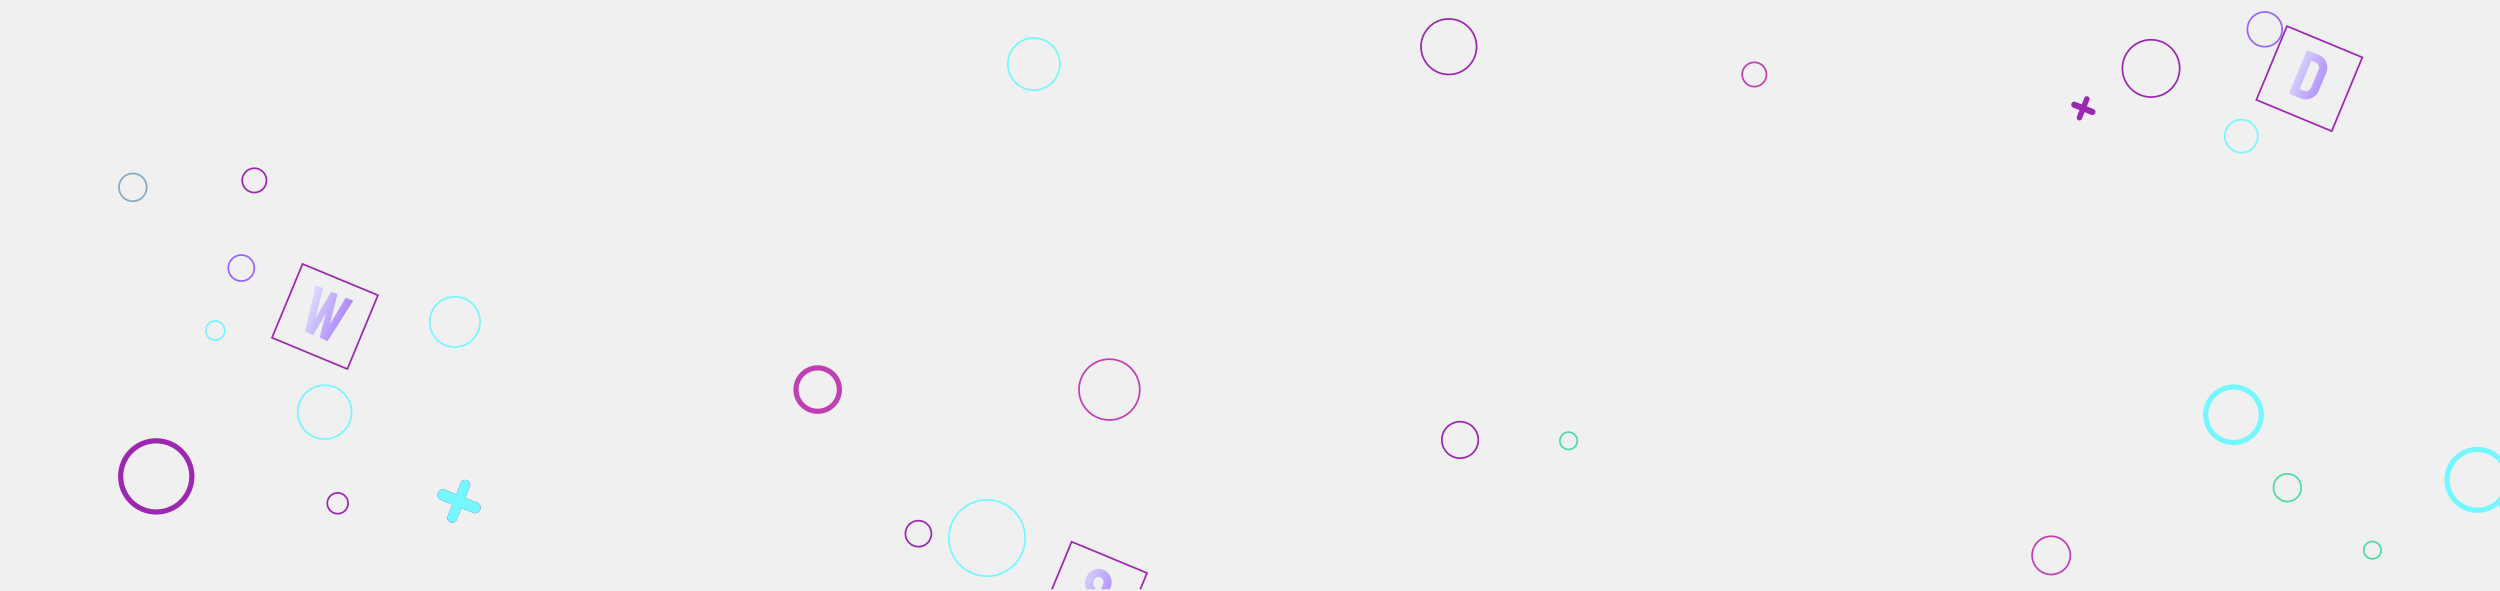
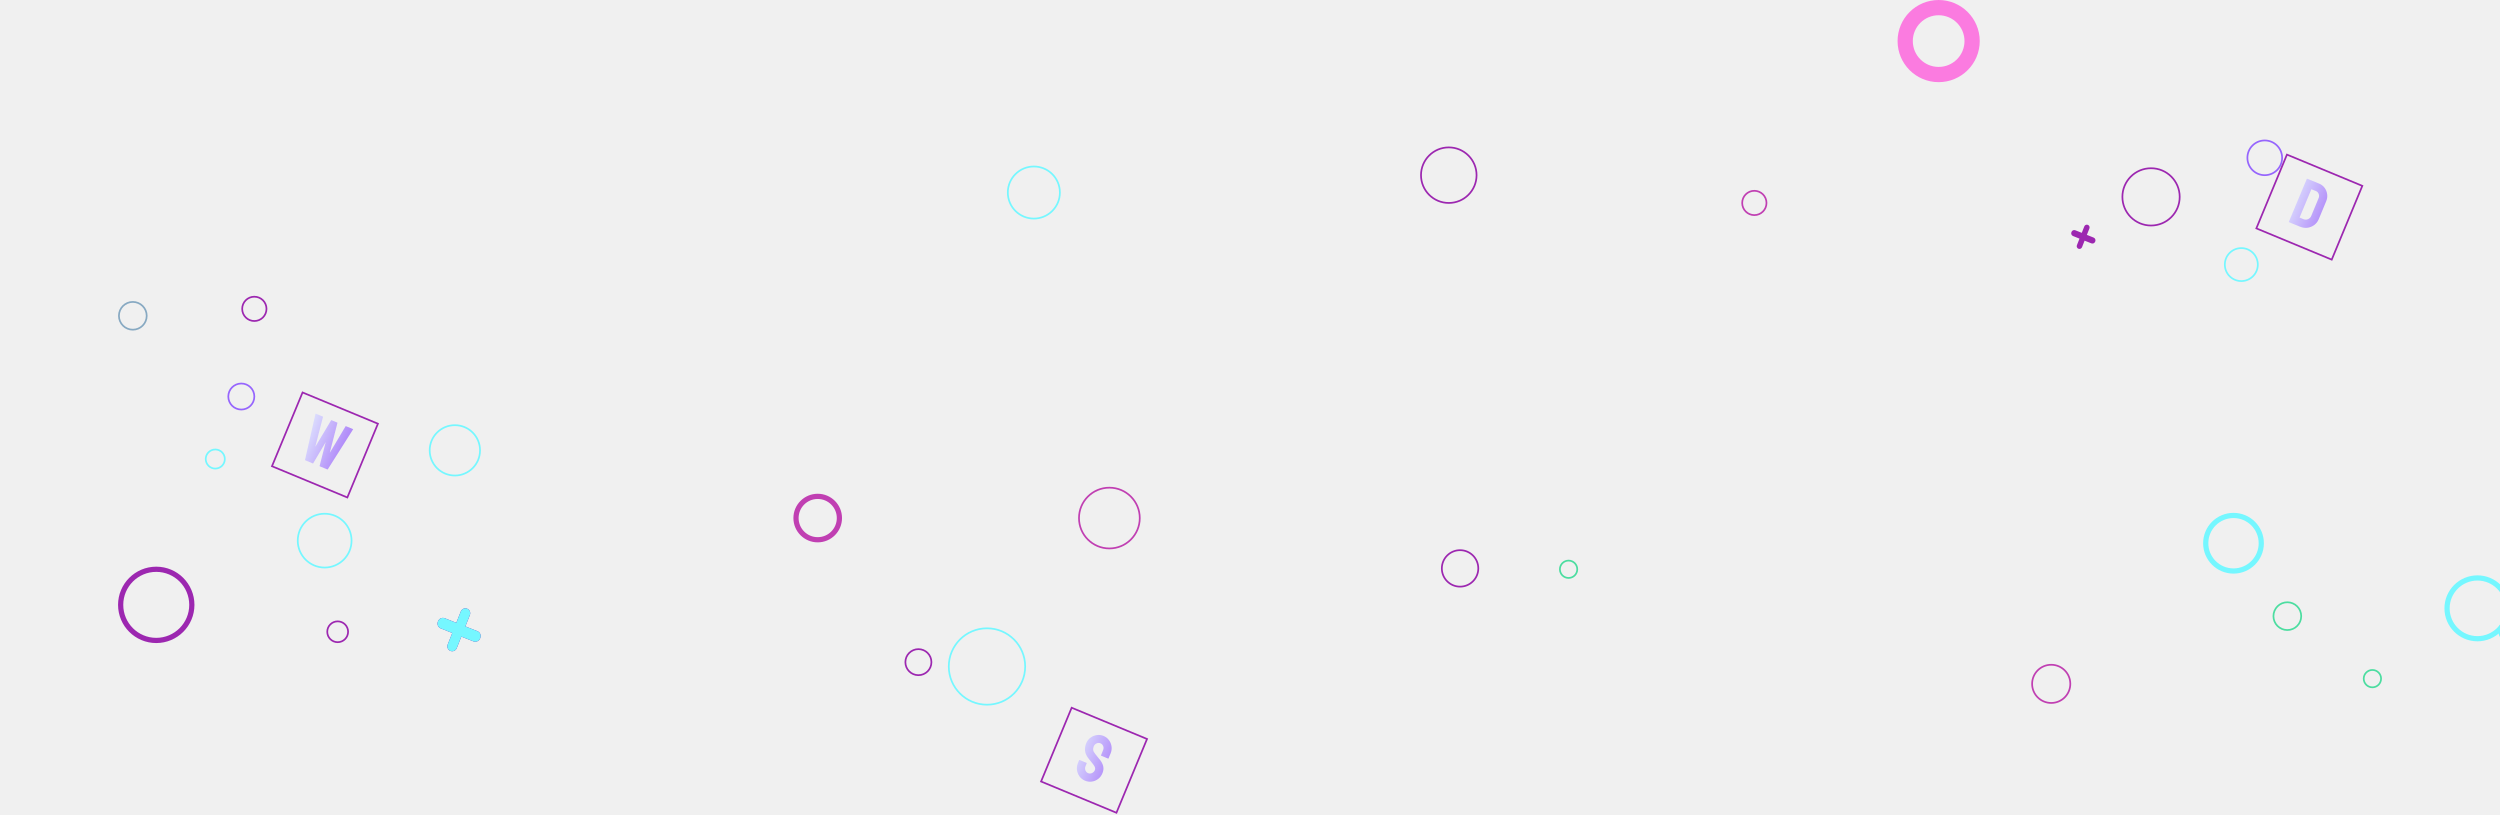
- <svg xmlns="http://www.w3.org/2000/svg" width="1440" height="340" viewBox="0 0 1440 340" fill="none">
-   <mask id="mask0_121_67" style="mask-type:alpha" maskUnits="userSpaceOnUse" x="0" y="0" width="1440" height="340">
-     <rect y="0.402" width="1440" height="339" fill="#808080" />
+ <svg xmlns="http://www.w3.org/2000/svg" width="1440" height="469" viewBox="0 0 1440 469" fill="none">
+   <path d="M624.938 449.676C623.66 449.146 622.618 448.328 621.811 447.224C621.016 446.125 620.523 444.896 620.33 443.538C620.154 442.173 620.338 440.834 620.883 439.521L621.569 437.867C621.622 437.738 621.708 437.698 621.825 437.747L625.871 439.425C625.965 439.464 625.985 439.547 625.931 439.676L625.245 441.33C624.92 442.116 624.901 442.905 625.191 443.699C625.485 444.48 626.001 445.025 626.74 445.331C627.491 445.642 628.249 445.62 629.015 445.264C629.786 444.897 630.329 444.332 630.646 443.57C631.01 442.69 630.754 441.684 629.877 440.55C629.738 440.355 629.551 440.112 629.314 439.822C629.094 439.524 628.824 439.179 628.506 438.786C628.188 438.393 627.88 438.011 627.58 437.639C627.286 437.256 626.998 436.889 626.717 436.539C625.725 435.22 625.147 433.847 624.983 432.418C624.836 430.983 625.065 429.538 625.668 428.084C626.222 426.747 627.051 425.676 628.156 424.869C629.255 424.074 630.461 423.585 631.774 423.401C633.104 423.211 634.39 423.373 635.633 423.889C636.912 424.419 637.953 425.222 638.757 426.298C639.557 427.385 640.052 428.594 640.243 429.924C640.445 431.258 640.272 432.588 639.722 433.913L638.496 436.868C638.458 436.962 638.391 436.99 638.297 436.951L634.252 435.273C634.158 435.234 634.13 435.167 634.169 435.074L635.36 432.104C635.71 431.26 635.731 430.464 635.422 429.718C635.113 428.971 634.595 428.447 633.868 428.145C633.129 427.839 632.379 427.858 631.618 428.202C630.857 428.546 630.316 429.105 629.995 429.879C629.669 430.664 629.561 431.389 629.67 432.053C629.791 432.722 630.198 433.482 630.89 434.332C630.964 434.418 631.132 434.625 631.395 434.954C631.657 435.282 631.945 435.649 632.258 436.054C632.588 436.452 632.884 436.815 633.146 437.144C633.413 437.461 633.574 437.651 633.63 437.716C634.549 438.88 635.153 440.093 635.441 441.353C635.741 442.618 635.596 443.96 635.008 445.379C634.439 446.751 633.612 447.851 632.526 448.679C631.429 449.502 630.215 450.009 628.885 450.199C627.556 450.39 626.24 450.216 624.938 449.676Z" fill="url(#paint0_linear_339_264)" />
+   <mask id="mask0_339_264" style="mask-type:alpha" maskUnits="userSpaceOnUse" x="0" y="74" width="1440" height="340">
+     <rect y="74.402" width="1440" height="339" fill="#808080" />
  </mask>
-   <g mask="url(#mask0_121_67)">
-     <circle cx="1317.5" cy="280.902" r="8" stroke="#4BDDA0" />
-     <circle cx="639" cy="224.402" r="17.5" stroke="#C03FB2" />
-     <circle cx="1010.5" cy="42.902" r="7" stroke="#C03FB2" />
-     <circle cx="124" cy="190.402" r="5.5" stroke="#75F7FF" />
-     <circle cx="1181.5" cy="319.902" r="11" stroke="#C03FB2" />
-     <circle cx="187" cy="237.402" r="15.5" stroke="#75F7FF" />
-     <circle cx="1291" cy="78.402" r="9.5" stroke="#75F7FF" />
-     <circle cx="262" cy="185.402" r="14.5" stroke="#75F7FF" />
-     <circle cx="194.5" cy="289.902" r="6" stroke="#9C27B0" />
-     <circle cx="90" cy="274.402" r="20.5" stroke="#9C27B0" stroke-width="3" />
-     <circle cx="1304.5" cy="16.902" r="10" stroke="#9665FD" />
-     <circle cx="139" cy="154.402" r="7.5" stroke="#9665FD" />
-     <circle cx="1239" cy="39.402" r="16.5" stroke="#9C27B0" />
-     <circle cx="903.5" cy="253.902" r="5" stroke="#4BDDA0" />
-     <circle cx="841" cy="253.402" r="10.5" stroke="#9C27B0" />
-     <circle cx="471" cy="224.402" r="12.5" stroke="#C03FB2" stroke-width="3" />
-     <circle cx="146.5" cy="103.902" r="7" stroke="#9C27B0" />
-     <circle cx="1286.5" cy="238.902" r="16" stroke="#75F7FF" stroke-width="3" />
-     <circle cx="76.5" cy="107.902" r="8" stroke="#87A9C2" />
-     <circle cx="595.5" cy="36.902" r="15" stroke="#75F7FF" />
-     <circle cx="529" cy="307.402" r="7.5" stroke="#9C27B0" />
-     <circle cx="1366.5" cy="316.902" r="5" stroke="#4BDDA0" />
-     <circle cx="1427" cy="276.402" r="17.5" stroke="#75F7FF" stroke-width="3" />
-     <circle cx="834.5" cy="26.902" r="16" stroke="#9C27B0" />
-     <circle cx="568.5" cy="309.902" r="22" stroke="#75F7FF" />
-     <circle cx="1446" cy="289.402" r="6.5" stroke="#75F7FF" />
-     <mask id="path-28-inside-1_121_67" fill="white">
-       <path fill-rule="evenodd" clip-rule="evenodd" d="M252.33 283.792C252.941 282.252 254.684 281.498 256.225 282.109L262.831 284.729L265.429 278.178C266.002 276.734 267.636 276.028 269.08 276.6C270.524 277.173 271.231 278.808 270.658 280.252L268.06 286.803L274.977 289.546C276.517 290.157 277.27 291.901 276.659 293.441L276.541 293.738C275.931 295.278 274.187 296.031 272.647 295.42L265.73 292.677L263.083 299.352C262.51 300.796 260.875 301.502 259.432 300.93C257.988 300.357 257.281 298.722 257.854 297.278L260.501 290.604L253.895 287.984C252.355 287.373 251.601 285.629 252.212 284.089L252.33 283.792Z" />
+   <g mask="url(#mask0_339_264)">
+     <circle cx="1317.5" cy="354.902" r="8" stroke="#4BDDA0" />
+     <circle cx="639" cy="298.402" r="17.5" stroke="#C03FB2" />
+     <circle cx="1010.5" cy="116.902" r="7" stroke="#C03FB2" />
+     <circle cx="124" cy="264.402" r="5.5" stroke="#75F7FF" />
+     <circle cx="1181.5" cy="393.902" r="11" stroke="#C03FB2" />
+     <circle cx="187" cy="311.402" r="15.5" stroke="#75F7FF" />
+     <circle cx="1291" cy="152.402" r="9.5" stroke="#75F7FF" />
+     <circle cx="262" cy="259.402" r="14.5" stroke="#75F7FF" />
+     <circle cx="194.5" cy="363.902" r="6" stroke="#9C27B0" />
+     <circle cx="90" cy="348.402" r="20.5" stroke="#9C27B0" stroke-width="3" />
+     <circle cx="1304.5" cy="90.902" r="10" stroke="#9665FD" />
+     <circle cx="139" cy="228.402" r="7.5" stroke="#9665FD" />
+     <circle cx="1239" cy="113.402" r="16.5" stroke="#9C27B0" />
+     <circle cx="903.5" cy="327.902" r="5" stroke="#4BDDA0" />
+     <circle cx="841" cy="327.402" r="10.5" stroke="#9C27B0" />
+     <circle cx="471" cy="298.402" r="12.5" stroke="#C03FB2" stroke-width="3" />
+     <circle cx="146.5" cy="177.902" r="7" stroke="#9C27B0" />
+     <circle cx="1286.5" cy="312.902" r="16" stroke="#75F7FF" stroke-width="3" />
+     <circle cx="76.5" cy="181.902" r="8" stroke="#87A9C2" />
+     <circle cx="595.5" cy="110.902" r="15" stroke="#75F7FF" />
+     <circle cx="529" cy="381.402" r="7.5" stroke="#9C27B0" />
+     <circle cx="1366.5" cy="390.902" r="5" stroke="#4BDDA0" />
+     <circle cx="1427" cy="350.402" r="17.5" stroke="#75F7FF" stroke-width="3" />
+     <circle cx="834.5" cy="100.902" r="16" stroke="#9C27B0" />
+     <circle cx="568.5" cy="383.902" r="22" stroke="#75F7FF" />
+     <circle cx="1446" cy="363.402" r="6.5" stroke="#75F7FF" />
+     <mask id="path-29-inside-1_339_264" fill="white">
+       <path fill-rule="evenodd" clip-rule="evenodd" d="M252.33 357.792C252.941 356.252 254.684 355.498 256.225 356.109L262.831 358.729L265.429 352.178C266.002 350.734 267.636 350.028 269.08 350.6C270.524 351.173 271.231 352.808 270.658 354.252L268.06 360.803L274.977 363.546C276.517 364.157 277.27 365.901 276.659 367.441L276.541 367.738C275.931 369.278 274.187 370.031 272.647 369.42L265.73 366.677L263.083 373.352C262.51 374.796 260.875 375.502 259.432 374.93C257.988 374.357 257.281 372.722 257.854 371.278L260.501 364.604L253.895 361.984C252.355 361.373 251.601 359.629 252.212 358.089L252.33 357.792Z" />
    </mask>
-     <path fill-rule="evenodd" clip-rule="evenodd" d="M252.33 283.792C252.941 282.252 254.684 281.498 256.225 282.109L262.831 284.729L265.429 278.178C266.002 276.734 267.636 276.028 269.08 276.6C270.524 277.173 271.231 278.808 270.658 280.252L268.06 286.803L274.977 289.546C276.517 290.157 277.27 291.901 276.659 293.441L276.541 293.738C275.931 295.278 274.187 296.031 272.647 295.42L265.73 292.677L263.083 299.352C262.51 300.796 260.875 301.502 259.432 300.93C257.988 300.357 257.281 298.722 257.854 297.278L260.501 290.604L253.895 287.984C252.355 287.373 251.601 285.629 252.212 284.089L252.33 283.792Z" fill="#6526B3" />
-     <path d="M256.225 282.109L251.801 293.264L251.801 293.264L256.225 282.109ZM252.33 283.792L263.485 288.216L263.485 288.216L252.33 283.792ZM262.831 284.729L258.407 295.884L269.562 300.308L273.986 289.153L262.831 284.729ZM265.429 278.178L276.584 282.602L276.584 282.602L265.429 278.178ZM270.658 280.252L259.503 275.828L259.503 275.828L270.658 280.252ZM268.06 286.803L256.905 282.379L252.481 293.534L263.636 297.958L268.06 286.803ZM274.977 289.546L279.4 278.391L279.4 278.391L274.977 289.546ZM276.659 293.441L265.505 289.017L265.504 289.017L276.659 293.441ZM276.541 293.738L287.696 298.162L287.696 298.162L276.541 293.738ZM272.647 295.42L277.071 284.266L277.071 284.266L272.647 295.42ZM265.73 292.677L270.154 281.523L258.999 277.099L254.575 288.253L265.73 292.677ZM263.083 299.352L274.238 303.776L274.238 303.776L263.083 299.352ZM259.432 300.93L263.855 289.775L259.432 300.93ZM257.854 297.278L246.699 292.854L246.699 292.854L257.854 297.278ZM260.501 290.604L271.656 295.027L276.08 283.873L264.925 279.449L260.501 290.604ZM253.895 287.984L258.319 276.829L258.319 276.829L253.895 287.984ZM252.212 284.089L241.057 279.665L241.057 279.665L252.212 284.089ZM260.649 270.954C252.948 267.9 244.229 271.667 241.175 279.368L263.485 288.216C261.652 292.836 256.421 295.096 251.801 293.264L260.649 270.954ZM267.255 273.574L260.649 270.954L251.801 293.264L258.407 295.884L267.255 273.574ZM254.274 273.754L251.676 280.305L273.986 289.153L276.584 282.602L254.274 273.754ZM273.504 265.446C265.9 262.43 257.29 266.15 254.274 273.754L276.584 282.602C274.713 287.319 269.373 289.626 264.656 287.755L273.504 265.446ZM281.813 284.676C284.829 277.071 281.109 268.462 273.504 265.446L264.656 287.755C259.94 285.885 257.633 280.545 259.503 275.828L281.813 284.676ZM279.215 291.227L281.813 284.676L259.503 275.828L256.905 282.379L279.215 291.227ZM279.4 278.391L272.484 275.648L263.636 297.958L270.553 300.701L279.4 278.391ZM287.814 297.865C290.868 290.164 287.101 281.445 279.4 278.391L270.553 300.701C265.932 298.868 263.672 293.637 265.505 289.017L287.814 297.865ZM287.696 298.162L287.814 297.865L265.504 289.017L265.387 289.314L287.696 298.162ZM268.223 306.575C275.924 309.629 284.642 305.862 287.696 298.162L265.387 289.314C267.219 284.693 272.45 282.433 277.071 284.266L268.223 306.575ZM261.306 303.832L268.223 306.575L277.071 284.266L270.154 281.523L261.306 303.832ZM274.238 303.776L276.885 297.101L254.575 288.253L251.928 294.928L274.238 303.776ZM255.008 312.085C262.612 315.101 271.222 311.381 274.238 303.776L251.928 294.928C253.799 290.212 259.139 287.904 263.855 289.775L255.008 312.085ZM246.699 292.854C243.683 300.459 247.403 309.069 255.008 312.085L263.855 289.775C268.572 291.646 270.879 296.986 269.009 301.702L246.699 292.854ZM249.346 286.18L246.699 292.854L269.009 301.702L271.656 295.027L249.346 286.18ZM249.471 299.138L256.077 301.758L264.925 279.449L258.319 276.829L249.471 299.138ZM241.057 279.665C238.003 287.366 241.77 296.084 249.471 299.138L258.319 276.829C262.939 278.661 265.199 283.892 263.367 288.513L241.057 279.665ZM241.175 279.368L241.057 279.665L263.367 288.513L263.485 288.216L241.175 279.368Z" fill="#75F7FF" mask="url(#path-28-inside-1_121_67)" />
-     <path fill-rule="evenodd" clip-rule="evenodd" d="M1193.19 59.586C1193.53 58.714 1194.51 58.287 1195.38 58.633L1199.1 60.117L1200.56 56.407C1200.88 55.59 1201.8 55.19 1202.61 55.514C1203.43 55.838 1203.82 56.764 1203.5 57.582L1202.04 61.291L1205.93 62.844C1206.8 63.19 1207.22 64.177 1206.88 65.049L1206.81 65.217C1206.47 66.089 1205.49 66.516 1204.62 66.17L1200.73 64.617L1199.24 68.396C1198.92 69.213 1198 69.613 1197.18 69.289C1196.37 68.965 1195.97 68.039 1196.3 67.222L1197.79 63.443L1194.07 61.959C1193.2 61.613 1192.78 60.626 1193.12 59.754L1193.19 59.586Z" fill="#9C27B0" />
-     <rect x="174.276" y="152.055" width="47" height="46" transform="rotate(22.5262 174.276 152.055)" stroke="#9C27B0" />
-     <rect x="1317.28" y="15.055" width="47" height="46" transform="rotate(22.5262 1317.28 15.055)" stroke="#9C27B0" />
-     <rect x="617.276" y="312.055" width="47" height="46" transform="rotate(22.5262 617.276 312.055)" stroke="#9C27B0" />
-     <path d="M180.167 192.93L175.805 191.121C175.699 191.077 175.665 190.994 175.702 190.872L181.71 164.357C181.725 164.254 181.78 164.222 181.873 164.26L185.919 165.938C186.013 165.977 186.052 166.049 186.037 166.152L181.593 183.379L190.716 168.093C190.778 168.009 190.868 167.991 190.985 168.04L194.239 169.389C194.333 169.428 194.372 169.499 194.357 169.603L189.948 186.844L199.036 171.543C199.098 171.459 199.176 171.437 199.27 171.476L203.281 173.139C203.398 173.188 203.425 173.254 203.363 173.338L188.806 196.307C188.775 196.349 188.723 196.376 188.65 196.387L188.557 196.41L184.195 194.601C184.125 194.572 184.09 194.489 184.092 194.352L187.607 180.657L180.416 192.827C180.355 192.94 180.272 192.974 180.167 192.93Z" fill="url(#paint0_linear_121_67)" />
-     <path d="M1324.96 56.632L1318.49 53.99C1318.37 53.941 1318.34 53.858 1318.38 53.741L1328.72 29.021C1328.76 28.927 1328.83 28.899 1328.92 28.938L1335.67 31.697C1337.02 32.217 1338.1 33.023 1338.91 34.115C1339.74 35.212 1340.24 36.446 1340.43 37.816C1340.64 39.179 1340.46 40.523 1339.91 41.848L1335.62 52.191C1335.05 53.574 1334.19 54.702 1333.05 55.574C1331.89 56.43 1330.61 56.964 1329.21 57.177C1327.8 57.379 1326.39 57.197 1324.96 56.632ZM1333.88 36.007L1331.35 34.999L1324.55 51.308L1326.78 52.234C1327.67 52.604 1328.55 52.605 1329.42 52.236C1330.29 51.867 1330.9 51.249 1331.26 50.381L1335.57 40.003C1335.88 39.241 1335.88 38.462 1335.55 37.665C1335.22 36.857 1334.67 36.304 1333.88 36.007Z" fill="url(#paint1_linear_121_67)" />
-     <path d="M624.938 354.077C623.66 353.547 622.618 352.73 621.811 351.626C621.016 350.527 620.523 349.298 620.33 347.94C620.154 346.575 620.338 345.236 620.883 343.922L621.569 342.269C621.622 342.14 621.708 342.1 621.825 342.148L625.871 343.826C625.965 343.865 625.985 343.949 625.931 344.078L625.245 345.732C624.92 346.517 624.901 347.307 625.191 348.1C625.485 348.882 626.001 349.426 626.74 349.733C627.491 350.044 628.249 350.022 629.015 349.666C629.786 349.298 630.329 348.734 630.646 347.971C631.01 347.092 630.754 346.085 629.877 344.952C629.738 344.757 629.551 344.514 629.314 344.223C629.094 343.926 628.824 343.581 628.506 343.188C628.188 342.795 627.88 342.412 627.58 342.041C627.286 341.657 626.998 341.291 626.717 340.941C625.725 339.622 625.147 338.248 624.983 336.82C624.836 335.385 625.065 333.94 625.668 332.486C626.222 331.149 627.051 330.077 628.156 329.271C629.255 328.476 630.461 327.987 631.774 327.803C633.104 327.612 634.39 327.775 635.633 328.29C636.912 328.82 637.953 329.623 638.757 330.699C639.557 331.787 640.052 332.995 640.243 334.325C640.445 335.66 640.272 336.99 639.722 338.315L638.496 341.27C638.458 341.364 638.391 341.391 638.297 341.352L634.252 339.674C634.158 339.635 634.13 339.569 634.169 339.475L635.36 336.506C635.71 335.661 635.731 334.866 635.422 334.119C635.113 333.373 634.595 332.849 633.868 332.547C633.129 332.241 632.379 332.259 631.618 332.603C630.857 332.947 630.316 333.506 629.995 334.28C629.669 335.066 629.561 335.791 629.67 336.455C629.791 337.124 630.198 337.883 630.89 338.734C630.964 338.819 631.132 339.027 631.395 339.355C631.657 339.684 631.945 340.051 632.258 340.455C632.588 340.853 632.884 341.217 633.146 341.545C633.413 341.862 633.574 342.053 633.63 342.117C634.549 343.282 635.153 344.494 635.441 345.754C635.741 347.02 635.596 348.362 635.008 349.781C634.439 351.153 633.612 352.253 632.526 353.081C631.429 353.904 630.215 354.41 628.885 354.601C627.556 354.792 626.24 354.617 624.938 354.077Z" fill="url(#paint2_linear_121_67)" />
+     <path fill-rule="evenodd" clip-rule="evenodd" d="M252.33 357.792C252.941 356.252 254.684 355.498 256.225 356.109L262.831 358.729L265.429 352.178C266.002 350.734 267.636 350.028 269.08 350.6C270.524 351.173 271.231 352.808 270.658 354.252L268.06 360.803L274.977 363.546C276.517 364.157 277.27 365.901 276.659 367.441L276.541 367.738C275.931 369.278 274.187 370.031 272.647 369.42L265.73 366.677L263.083 373.352C262.51 374.796 260.875 375.502 259.432 374.93C257.988 374.357 257.281 372.722 257.854 371.278L260.501 364.604L253.895 361.984C252.355 361.373 251.601 359.629 252.212 358.089L252.33 357.792Z" fill="#6526B3" />
+     <path d="M256.225 356.109L251.801 367.264L251.801 367.264L256.225 356.109ZM252.33 357.792L263.485 362.216L263.485 362.216L252.33 357.792ZM262.831 358.729L258.407 369.884L269.562 374.308L273.986 363.153L262.831 358.729ZM265.429 352.178L276.584 356.602L276.584 356.602L265.429 352.178ZM270.658 354.252L259.503 349.828L259.503 349.828L270.658 354.252ZM268.06 360.803L256.905 356.379L252.481 367.534L263.636 371.958L268.06 360.803ZM274.977 363.546L279.4 352.391L279.4 352.391L274.977 363.546ZM276.659 367.441L265.505 363.017L265.504 363.017L276.659 367.441ZM276.541 367.738L287.696 372.162L287.696 372.162L276.541 367.738ZM272.647 369.42L277.071 358.266L277.071 358.266L272.647 369.42ZM265.73 366.677L270.154 355.523L258.999 351.099L254.575 362.253L265.73 366.677ZM263.083 373.352L274.238 377.776L274.238 377.776L263.083 373.352ZM259.432 374.93L263.855 363.775L259.432 374.93ZM257.854 371.278L246.699 366.854L246.699 366.854L257.854 371.278ZM260.501 364.604L271.656 369.027L276.08 357.873L264.925 353.449L260.501 364.604ZM253.895 361.984L258.319 350.829L258.319 350.829L253.895 361.984ZM252.212 358.089L241.057 353.665L241.057 353.665L252.212 358.089ZM260.649 344.954C252.948 341.9 244.229 345.667 241.175 353.368L263.485 362.216C261.652 366.836 256.421 369.096 251.801 367.264L260.649 344.954ZM267.255 347.574L260.649 344.954L251.801 367.264L258.407 369.884L267.255 347.574ZM254.274 347.754L251.676 354.305L273.986 363.153L276.584 356.602L254.274 347.754ZM273.504 339.446C265.9 336.43 257.29 340.15 254.274 347.754L276.584 356.602C274.713 361.319 269.373 363.626 264.656 361.755L273.504 339.446ZM281.813 358.676C284.829 351.071 281.109 342.462 273.504 339.446L264.656 361.755C259.94 359.885 257.633 354.545 259.503 349.828L281.813 358.676ZM279.215 365.227L281.813 358.676L259.503 349.828L256.905 356.379L279.215 365.227ZM279.4 352.391L272.484 349.648L263.636 371.958L270.553 374.701L279.4 352.391ZM287.814 371.865C290.868 364.164 287.101 355.445 279.4 352.391L270.553 374.701C265.932 372.868 263.672 367.637 265.505 363.017L287.814 371.865ZM287.696 372.162L287.814 371.865L265.504 363.017L265.387 363.314L287.696 372.162ZM268.223 380.575C275.924 383.629 284.642 379.862 287.696 372.162L265.387 363.314C267.219 358.693 272.45 356.433 277.071 358.266L268.223 380.575ZM261.306 377.832L268.223 380.575L277.071 358.266L270.154 355.523L261.306 377.832ZM274.238 377.776L276.885 371.101L254.575 362.253L251.928 368.928L274.238 377.776ZM255.008 386.085C262.612 389.101 271.222 385.381 274.238 377.776L251.928 368.928C253.799 364.212 259.139 361.904 263.855 363.775L255.008 386.085ZM246.699 366.854C243.683 374.459 247.403 383.069 255.008 386.085L263.855 363.775C268.572 365.646 270.879 370.986 269.009 375.702L246.699 366.854ZM249.346 360.18L246.699 366.854L269.009 375.702L271.656 369.027L249.346 360.18ZM249.471 373.138L256.077 375.758L264.925 353.449L258.319 350.829L249.471 373.138ZM241.057 353.665C238.003 361.366 241.77 370.084 249.471 373.138L258.319 350.829C262.939 352.661 265.199 357.892 263.367 362.513L241.057 353.665ZM241.175 353.368L241.057 353.665L263.367 362.513L263.485 362.216L241.175 353.368Z" fill="#75F7FF" mask="url(#path-29-inside-1_339_264)" />
+     <path fill-rule="evenodd" clip-rule="evenodd" d="M1193.19 133.586C1193.53 132.714 1194.51 132.287 1195.38 132.633L1199.1 134.117L1200.56 130.407C1200.88 129.59 1201.8 129.19 1202.61 129.514C1203.43 129.838 1203.82 130.764 1203.5 131.582L1202.04 135.291L1205.93 136.844C1206.8 137.19 1207.22 138.177 1206.88 139.049L1206.81 139.217C1206.47 140.089 1205.49 140.516 1204.62 140.17L1200.73 138.617L1199.24 142.396C1198.92 143.213 1198 143.613 1197.18 143.289C1196.37 142.965 1195.97 142.039 1196.3 141.222L1197.79 137.442L1194.07 135.959C1193.2 135.613 1192.78 134.626 1193.12 133.754L1193.19 133.586Z" fill="#9C27B0" />
+     <rect x="174.276" y="226.055" width="47" height="46" transform="rotate(22.5262 174.276 226.055)" stroke="#9C27B0" />
+     <rect x="1317.28" y="89.055" width="47" height="46" transform="rotate(22.5262 1317.28 89.055)" stroke="#9C27B0" />
+     <path d="M180.167 266.93L175.805 265.121C175.699 265.077 175.665 264.994 175.702 264.872L181.71 238.357C181.725 238.254 181.78 238.222 181.873 238.26L185.919 239.938C186.013 239.977 186.052 240.049 186.037 240.152L181.593 257.379L190.716 242.093C190.778 242.009 190.868 241.991 190.985 242.04L194.239 243.389C194.333 243.428 194.372 243.499 194.357 243.603L189.948 260.844L199.036 245.543C199.098 245.459 199.176 245.437 199.27 245.476L203.281 247.139C203.398 247.188 203.425 247.254 203.363 247.338L188.806 270.307C188.775 270.349 188.723 270.376 188.65 270.387L188.557 270.41L184.195 268.601C184.125 268.572 184.09 268.489 184.092 268.352L187.607 254.657L180.416 266.827C180.355 266.94 180.272 266.974 180.167 266.93Z" fill="url(#paint1_linear_339_264)" />
+     <path d="M1324.96 130.632L1318.49 127.99C1318.37 127.941 1318.34 127.858 1318.38 127.741L1328.72 103.021C1328.76 102.927 1328.83 102.9 1328.92 102.938L1335.67 105.697C1337.02 106.217 1338.1 107.023 1338.91 108.115C1339.74 109.212 1340.24 110.446 1340.43 111.816C1340.64 113.179 1340.46 114.523 1339.91 115.848L1335.62 126.191C1335.05 127.574 1334.19 128.702 1333.05 129.574C1331.89 130.43 1330.61 130.964 1329.21 131.177C1327.8 131.379 1326.39 131.197 1324.96 130.632ZM1333.88 110.007L1331.35 108.999L1324.55 125.308L1326.78 126.234C1327.67 126.604 1328.55 126.605 1329.42 126.236C1330.29 125.867 1330.9 125.249 1331.26 124.381L1335.57 114.003C1335.88 113.241 1335.88 112.462 1335.55 111.665C1335.22 110.857 1334.67 110.305 1333.88 110.007Z" fill="url(#paint2_linear_339_264)" />
  </g>
+   <rect x="617.276" y="407.653" width="47" height="46" transform="rotate(22.5262 617.276 407.653)" stroke="#9C27B0" />
+   <path fill-rule="evenodd" clip-rule="evenodd" d="M1116.66 47.325C1129.73 47.325 1140.33 36.731 1140.33 23.663C1140.33 10.594 1129.73 0 1116.66 0C1103.59 0 1093 10.594 1093 23.663C1093 36.731 1103.59 47.325 1116.66 47.325ZM1116.66 38.545C1124.88 38.545 1131.55 31.882 1131.55 23.663C1131.55 15.444 1124.88 8.781 1116.66 8.781C1108.44 8.781 1101.78 15.444 1101.78 23.663C1101.78 31.882 1108.44 38.545 1116.66 38.545Z" fill="#FF54DA" fill-opacity="0.75" />
  <defs>
-     <linearGradient id="paint0_linear_121_67" x1="183.243" y1="155.233" x2="205.272" y2="164.369" gradientUnits="userSpaceOnUse">
+     <linearGradient id="paint0_linear_339_264" x1="626.243" y1="410.831" x2="648.272" y2="419.968" gradientUnits="userSpaceOnUse">
      <stop stop-color="#DFE4FE" />
      <stop offset="1" stop-color="#B28DF9" />
    </linearGradient>
-     <linearGradient id="paint1_linear_121_67" x1="1326.24" y1="18.233" x2="1348.27" y2="27.369" gradientUnits="userSpaceOnUse">
+     <linearGradient id="paint1_linear_339_264" x1="183.243" y1="229.233" x2="205.272" y2="238.369" gradientUnits="userSpaceOnUse">
      <stop stop-color="#DFE4FE" />
      <stop offset="1" stop-color="#B28DF9" />
    </linearGradient>
-     <linearGradient id="paint2_linear_121_67" x1="626.243" y1="315.233" x2="648.272" y2="324.369" gradientUnits="userSpaceOnUse">
+     <linearGradient id="paint2_linear_339_264" x1="1326.24" y1="92.233" x2="1348.27" y2="101.369" gradientUnits="userSpaceOnUse">
      <stop stop-color="#DFE4FE" />
      <stop offset="1" stop-color="#B28DF9" />
    </linearGradient>
  </defs>
</svg>
